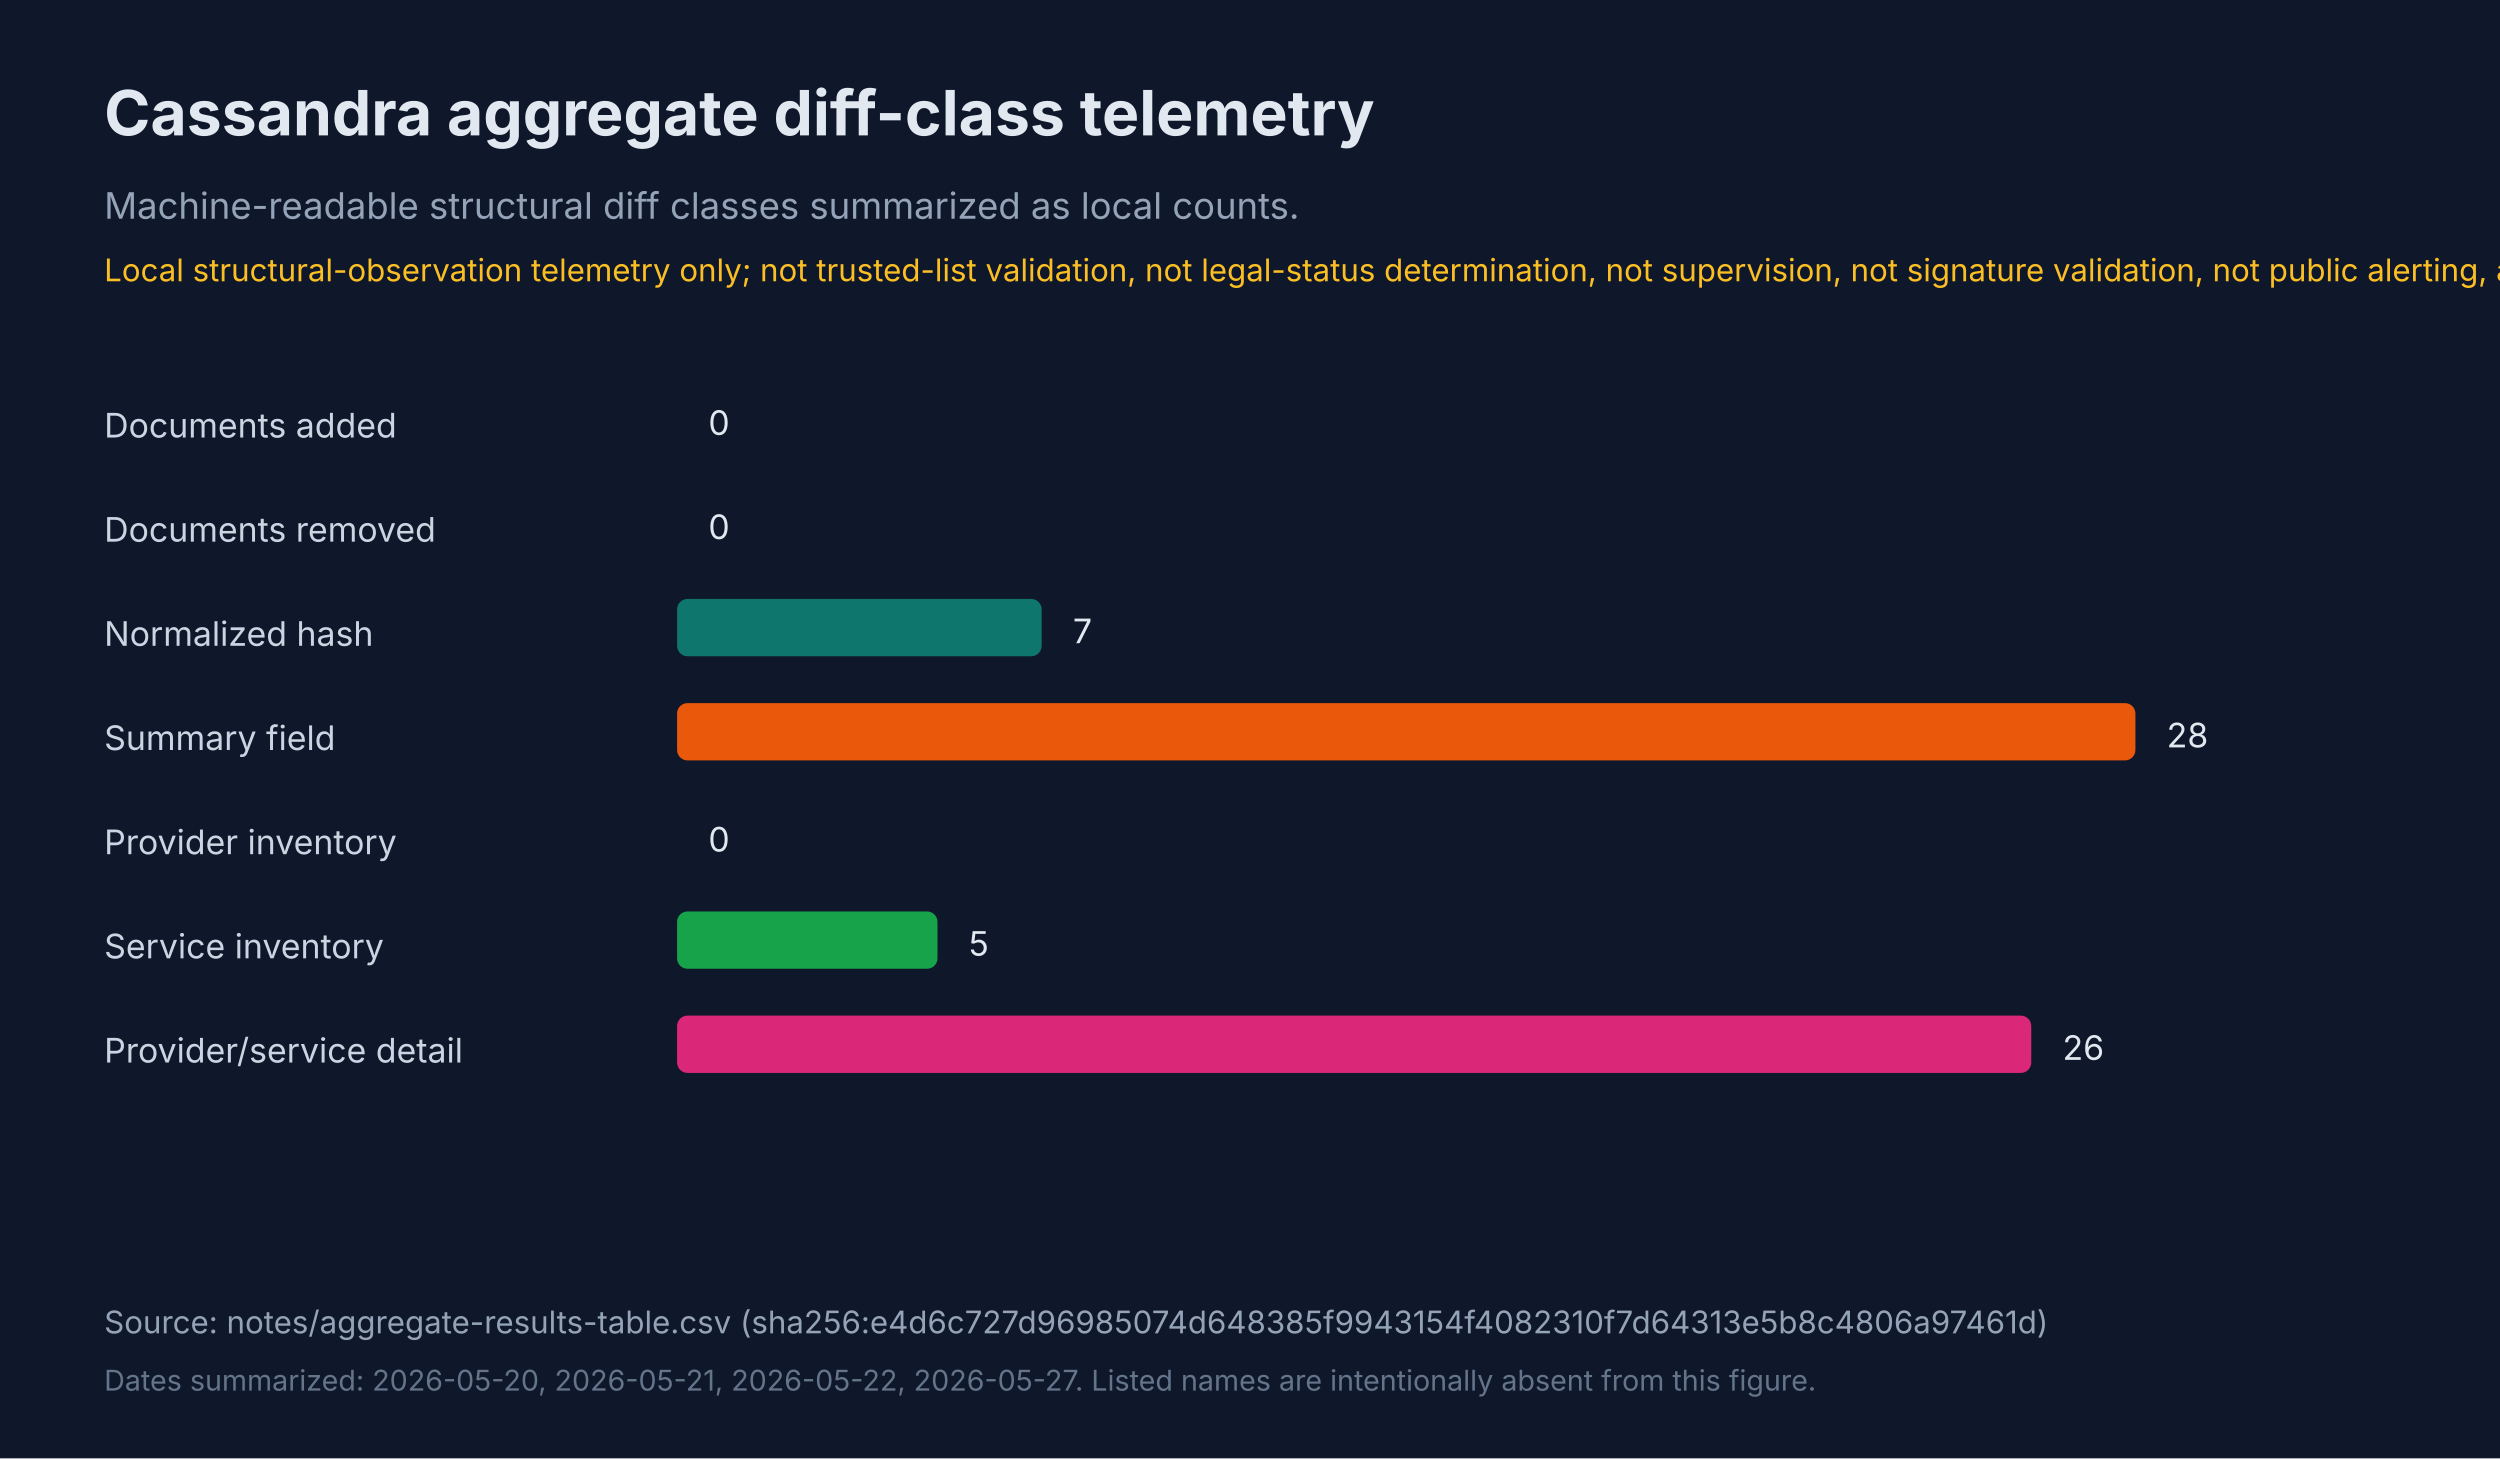
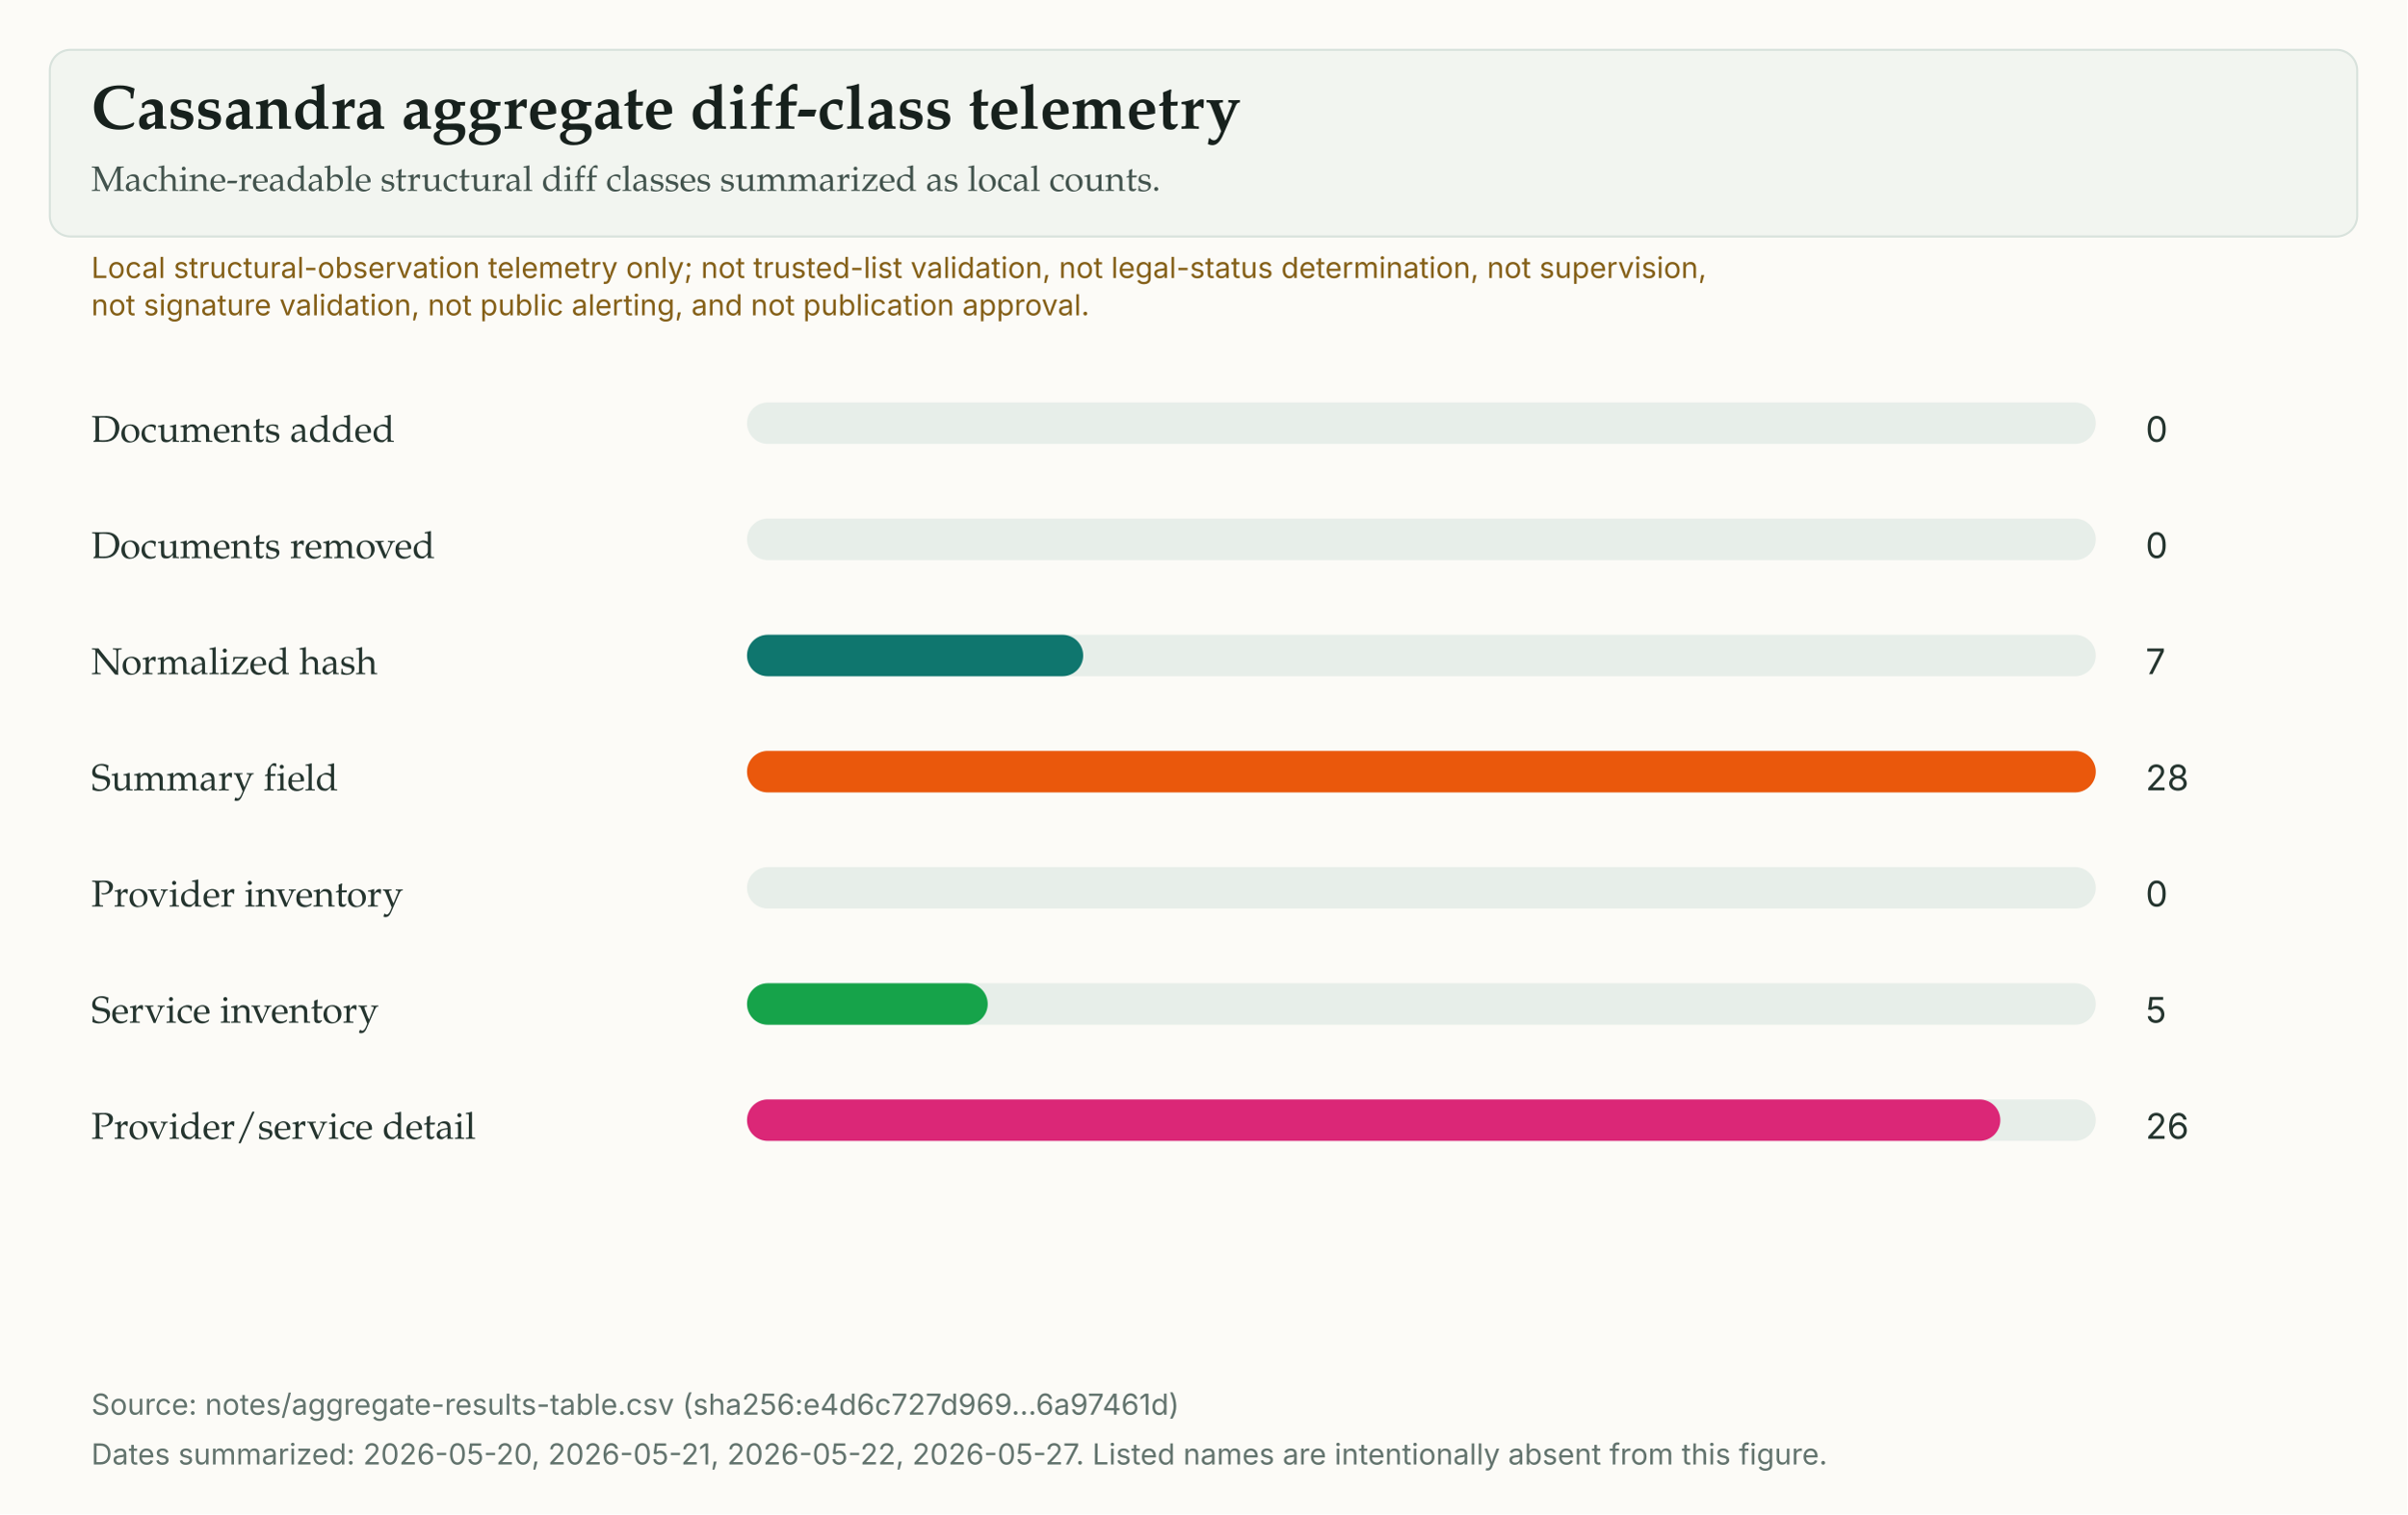
- <svg xmlns="http://www.w3.org/2000/svg" width="960" height="560" viewBox="0 0 960 560" role="img" aria-labelledby="title desc">
-   <rect width="100%" height="100%" fill="#0f172a" />
-   <text x="40" y="52" fill="#e2e8f0" font-family="Inter, Arial, sans-serif" font-size="24" font-weight="700">Cassandra aggregate diff-class telemetry</text>
-   <text x="40" y="84" fill="#94a3b8" font-family="Inter, Arial, sans-serif" font-size="14">Machine-readable structural diff classes summarized as local counts.</text>
-   <text x="40" y="108" fill="#fbbf24" font-family="Inter, Arial, sans-serif" font-size="12">Local structural-observation telemetry only; not trusted-list validation, not legal-status determination, not supervision, not signature validation, not public alerting, and not publication approval.</text>
-   <text x="40" y="168" fill="#cbd5e1" font-family="Inter, Arial, sans-serif" font-size="13">Documents added</text>
-   <rect x="260" y="150" width="0" height="22" rx="4" fill="#2563EB" />
-   <text x="272" y="167" fill="#e2e8f0" font-family="Inter, Arial, sans-serif" font-size="13">0</text>
-   <text x="40" y="208" fill="#cbd5e1" font-family="Inter, Arial, sans-serif" font-size="13">Documents removed</text>
-   <rect x="260" y="190" width="0" height="22" rx="4" fill="#9333EA" />
-   <text x="272" y="207" fill="#e2e8f0" font-family="Inter, Arial, sans-serif" font-size="13">0</text>
-   <text x="40" y="248" fill="#cbd5e1" font-family="Inter, Arial, sans-serif" font-size="13">Normalized hash</text>
-   <rect x="260" y="230" width="140" height="22" rx="4" fill="#0F766E" />
-   <text x="412" y="247" fill="#e2e8f0" font-family="Inter, Arial, sans-serif" font-size="13">7</text>
-   <text x="40" y="288" fill="#cbd5e1" font-family="Inter, Arial, sans-serif" font-size="13">Summary field</text>
-   <rect x="260" y="270" width="560" height="22" rx="4" fill="#EA580C" />
-   <text x="832" y="287" fill="#e2e8f0" font-family="Inter, Arial, sans-serif" font-size="13">28</text>
-   <text x="40" y="328" fill="#cbd5e1" font-family="Inter, Arial, sans-serif" font-size="13">Provider inventory</text>
-   <rect x="260" y="310" width="0" height="22" rx="4" fill="#4F46E5" />
-   <text x="272" y="327" fill="#e2e8f0" font-family="Inter, Arial, sans-serif" font-size="13">0</text>
-   <text x="40" y="368" fill="#cbd5e1" font-family="Inter, Arial, sans-serif" font-size="13">Service inventory</text>
-   <rect x="260" y="350" width="100" height="22" rx="4" fill="#16A34A" />
-   <text x="372" y="367" fill="#e2e8f0" font-family="Inter, Arial, sans-serif" font-size="13">5</text>
-   <text x="40" y="408" fill="#cbd5e1" font-family="Inter, Arial, sans-serif" font-size="13">Provider/service detail</text>
-   <rect x="260" y="390" width="520" height="22" rx="4" fill="#DB2777" />
-   <text x="792" y="407" fill="#e2e8f0" font-family="Inter, Arial, sans-serif" font-size="13">26</text>
-   <text x="40" y="512" fill="#94a3b8" font-family="Inter, Arial, sans-serif" font-size="12">Source: notes/aggregate-results-table.csv (sha256:e4d6c727d96985074d648385f9943154f4082310f7d64313e5b8c4806a97461d)</text>
-   <text x="40" y="534" fill="#64748b" font-family="Inter, Arial, sans-serif" font-size="11">Dates summarized: 2026-05-20, 2026-05-21, 2026-05-22, 2026-05-27. Listed names are intentionally absent from this figure.</text>
+ <svg xmlns="http://www.w3.org/2000/svg" width="1160" height="730" viewBox="0 0 1160 730" role="img" aria-labelledby="title desc">
+   <rect width="100%" height="100%" fill="#fcfbf7" />
+   <rect x="24" y="24" width="1112" height="90" rx="10" fill="#f2f5f0" stroke="#d8e2dc" />
+   <text x="44" y="62" fill="#17211d" font-family="Charter, Iowan Old Style, Palatino Linotype, Georgia, serif" font-size="30" font-weight="600">Cassandra aggregate diff-class telemetry</text>
+   <text x="44" y="92" fill="#42534d" font-family="Charter, Iowan Old Style, Palatino Linotype, Georgia, serif" font-size="17">Machine-readable structural diff classes summarized as local counts.</text>
+   <text x="44" y="134" fill="#845f17" font-family="Inter, Arial, sans-serif" font-size="14">Local structural-observation telemetry only; not trusted-list validation, not legal-status determination, not supervision,</text>
+   <text x="44" y="152" fill="#845f17" font-family="Inter, Arial, sans-serif" font-size="14">not signature validation, not public alerting, and not publication approval.</text>
+   <text x="44" y="213" fill="#24342e" font-family="Charter, Iowan Old Style, Palatino Linotype, Georgia, serif" font-size="18">Documents added</text>
+   <rect x="360" y="194" width="650" height="20" rx="10" fill="#e7eee9" />
+   <rect x="360" y="194" width="0" height="20" rx="10" fill="#2563EB" />
+   <text x="1034" y="213" fill="#24342e" font-family="Inter, Arial, sans-serif" font-size="17">0</text>
+   <text x="44" y="269" fill="#24342e" font-family="Charter, Iowan Old Style, Palatino Linotype, Georgia, serif" font-size="18">Documents removed</text>
+   <rect x="360" y="250" width="650" height="20" rx="10" fill="#e7eee9" />
+   <rect x="360" y="250" width="0" height="20" rx="10" fill="#9333EA" />
+   <text x="1034" y="269" fill="#24342e" font-family="Inter, Arial, sans-serif" font-size="17">0</text>
+   <text x="44" y="325" fill="#24342e" font-family="Charter, Iowan Old Style, Palatino Linotype, Georgia, serif" font-size="18">Normalized hash</text>
+   <rect x="360" y="306" width="650" height="20" rx="10" fill="#e7eee9" />
+   <rect x="360" y="306" width="162" height="20" rx="10" fill="#0F766E" />
+   <text x="1034" y="325" fill="#24342e" font-family="Inter, Arial, sans-serif" font-size="17">7</text>
+   <text x="44" y="381" fill="#24342e" font-family="Charter, Iowan Old Style, Palatino Linotype, Georgia, serif" font-size="18">Summary field</text>
+   <rect x="360" y="362" width="650" height="20" rx="10" fill="#e7eee9" />
+   <rect x="360" y="362" width="650" height="20" rx="10" fill="#EA580C" />
+   <text x="1034" y="381" fill="#24342e" font-family="Inter, Arial, sans-serif" font-size="17">28</text>
+   <text x="44" y="437" fill="#24342e" font-family="Charter, Iowan Old Style, Palatino Linotype, Georgia, serif" font-size="18">Provider inventory</text>
+   <rect x="360" y="418" width="650" height="20" rx="10" fill="#e7eee9" />
+   <rect x="360" y="418" width="0" height="20" rx="10" fill="#4F46E5" />
+   <text x="1034" y="437" fill="#24342e" font-family="Inter, Arial, sans-serif" font-size="17">0</text>
+   <text x="44" y="493" fill="#24342e" font-family="Charter, Iowan Old Style, Palatino Linotype, Georgia, serif" font-size="18">Service inventory</text>
+   <rect x="360" y="474" width="650" height="20" rx="10" fill="#e7eee9" />
+   <rect x="360" y="474" width="116" height="20" rx="10" fill="#16A34A" />
+   <text x="1034" y="493" fill="#24342e" font-family="Inter, Arial, sans-serif" font-size="17">5</text>
+   <text x="44" y="549" fill="#24342e" font-family="Charter, Iowan Old Style, Palatino Linotype, Georgia, serif" font-size="18">Provider/service detail</text>
+   <rect x="360" y="530" width="650" height="20" rx="10" fill="#e7eee9" />
+   <rect x="360" y="530" width="604" height="20" rx="10" fill="#DB2777" />
+   <text x="1034" y="549" fill="#24342e" font-family="Inter, Arial, sans-serif" font-size="17">26</text>
+   <text x="44" y="682" fill="#62736d" font-family="Inter, Arial, sans-serif" font-size="14">Source: notes/aggregate-results-table.csv (sha256:e4d6c727d969...6a97461d)</text>
+   <text x="44" y="706" fill="#62736d" font-family="Inter, Arial, sans-serif" font-size="14">Dates summarized: 2026-05-20, 2026-05-21, 2026-05-22, 2026-05-27. Listed names are intentionally absent from this figure.</text>
</svg>
